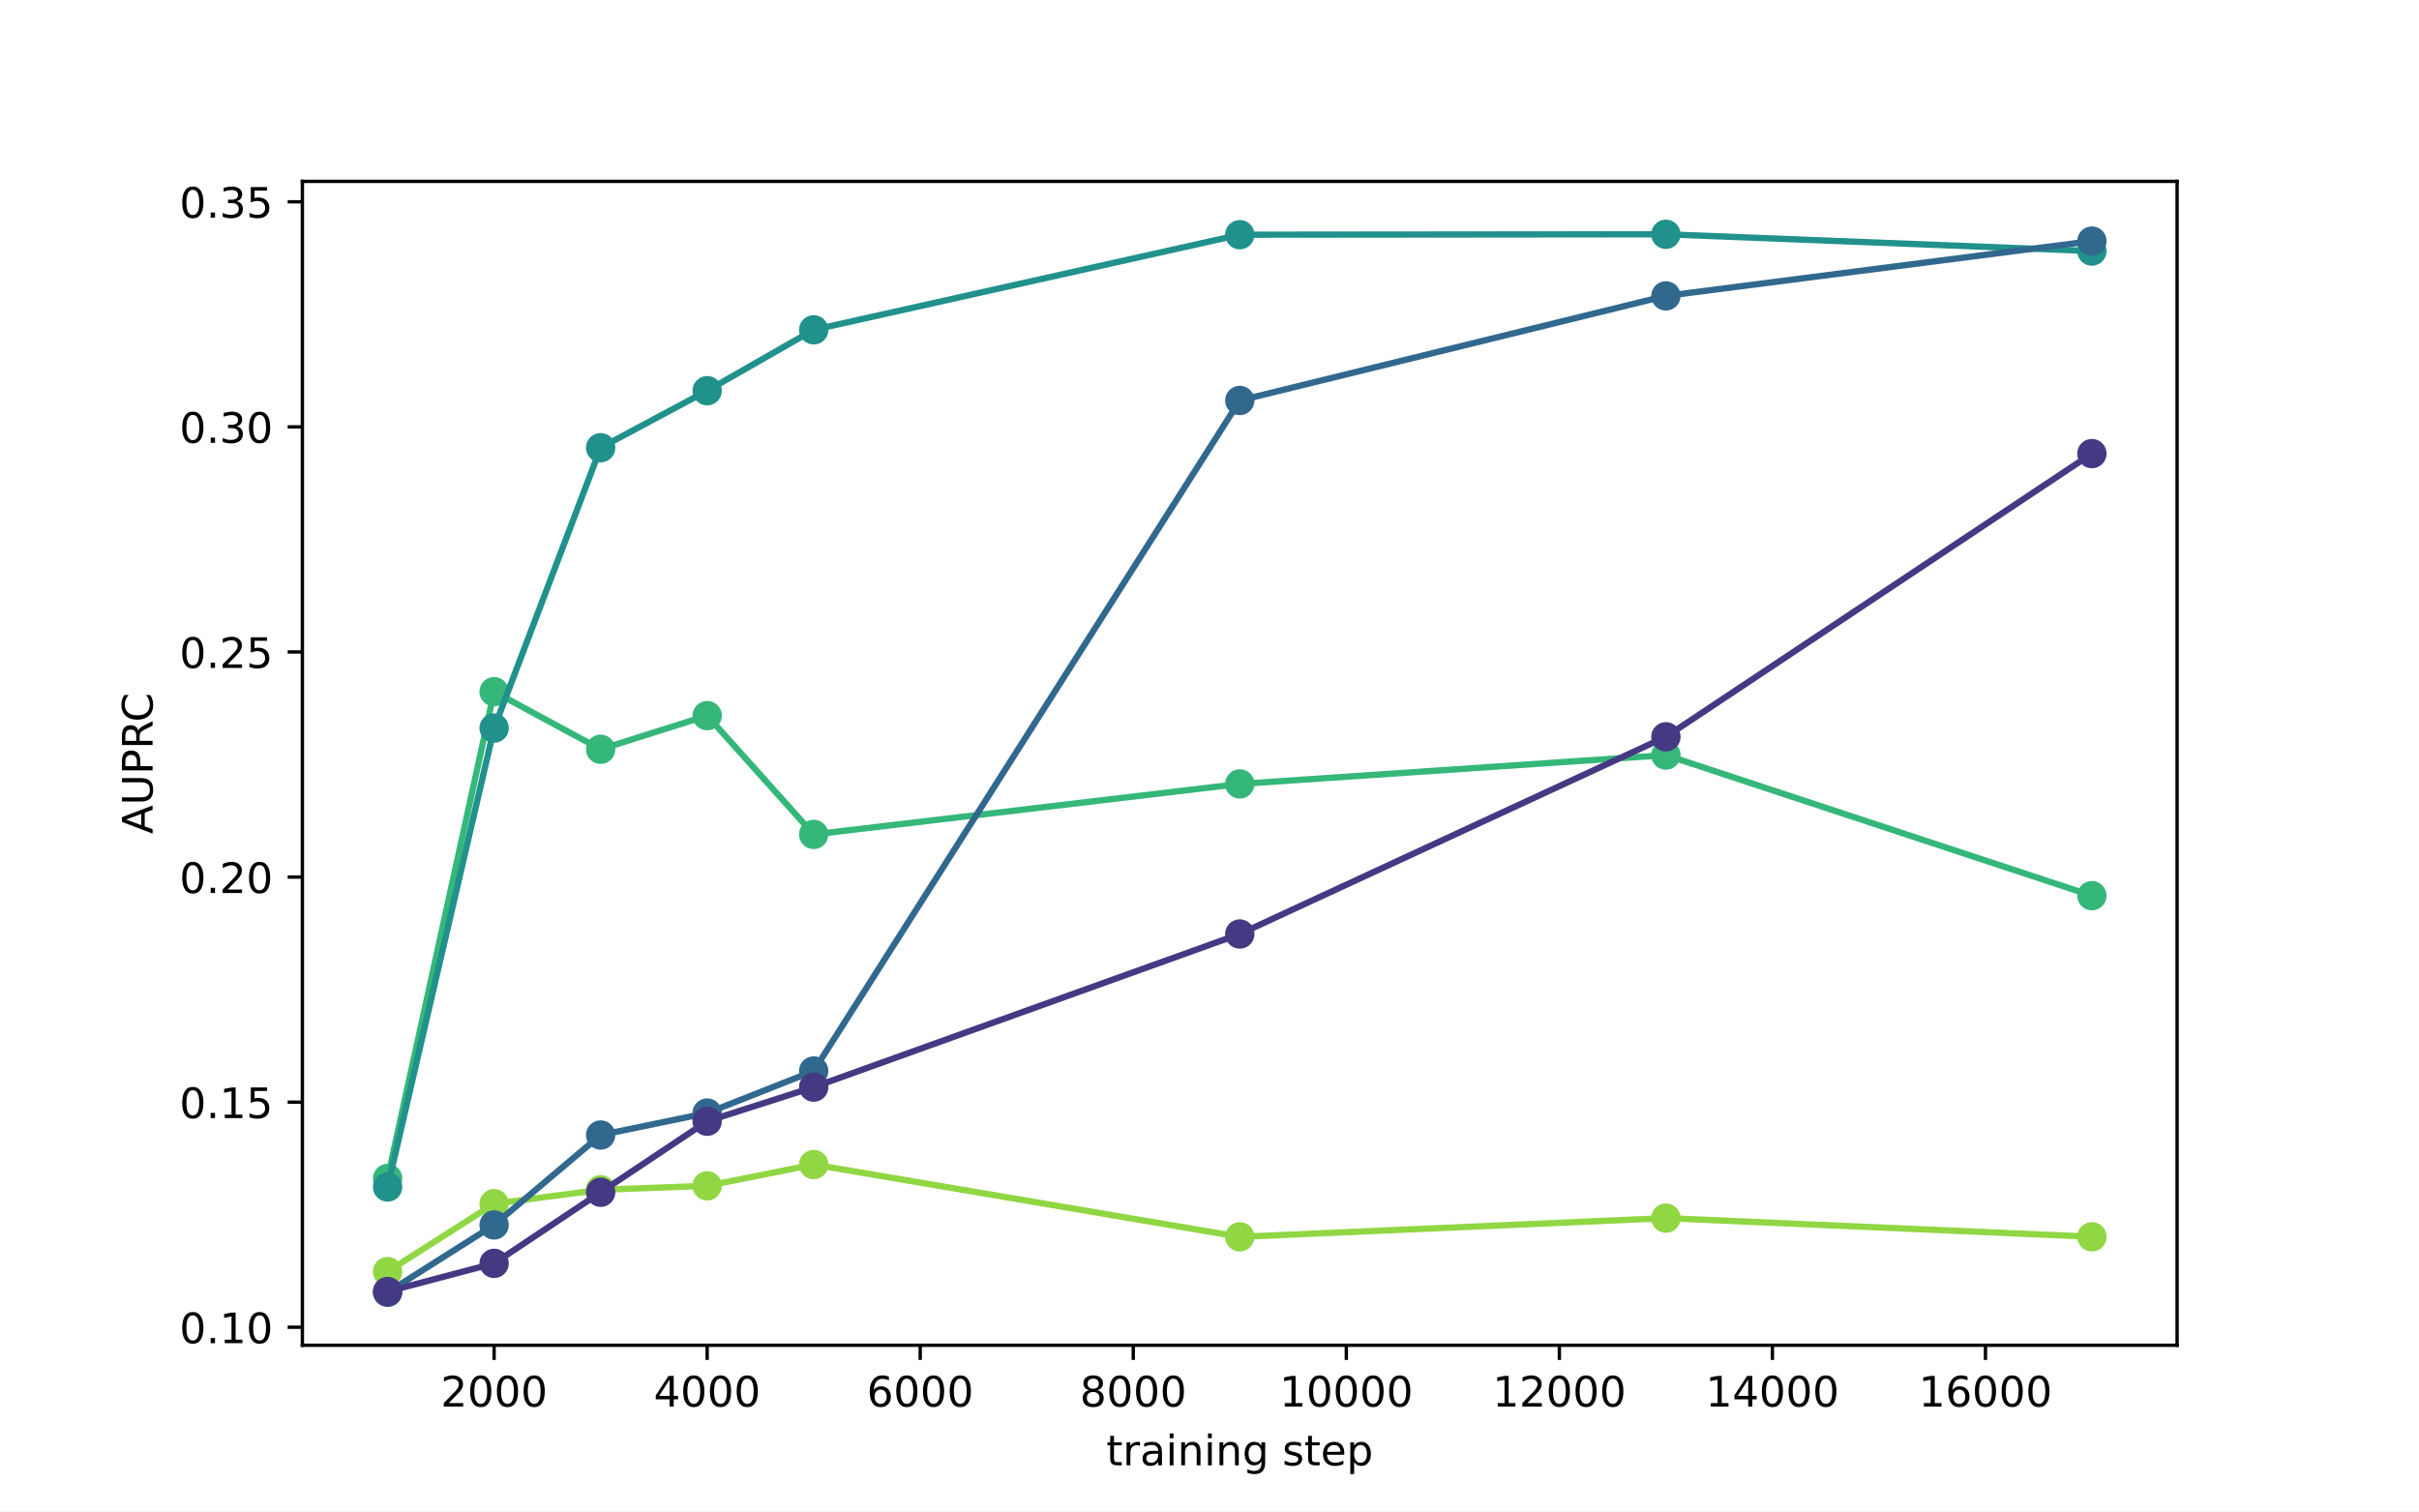
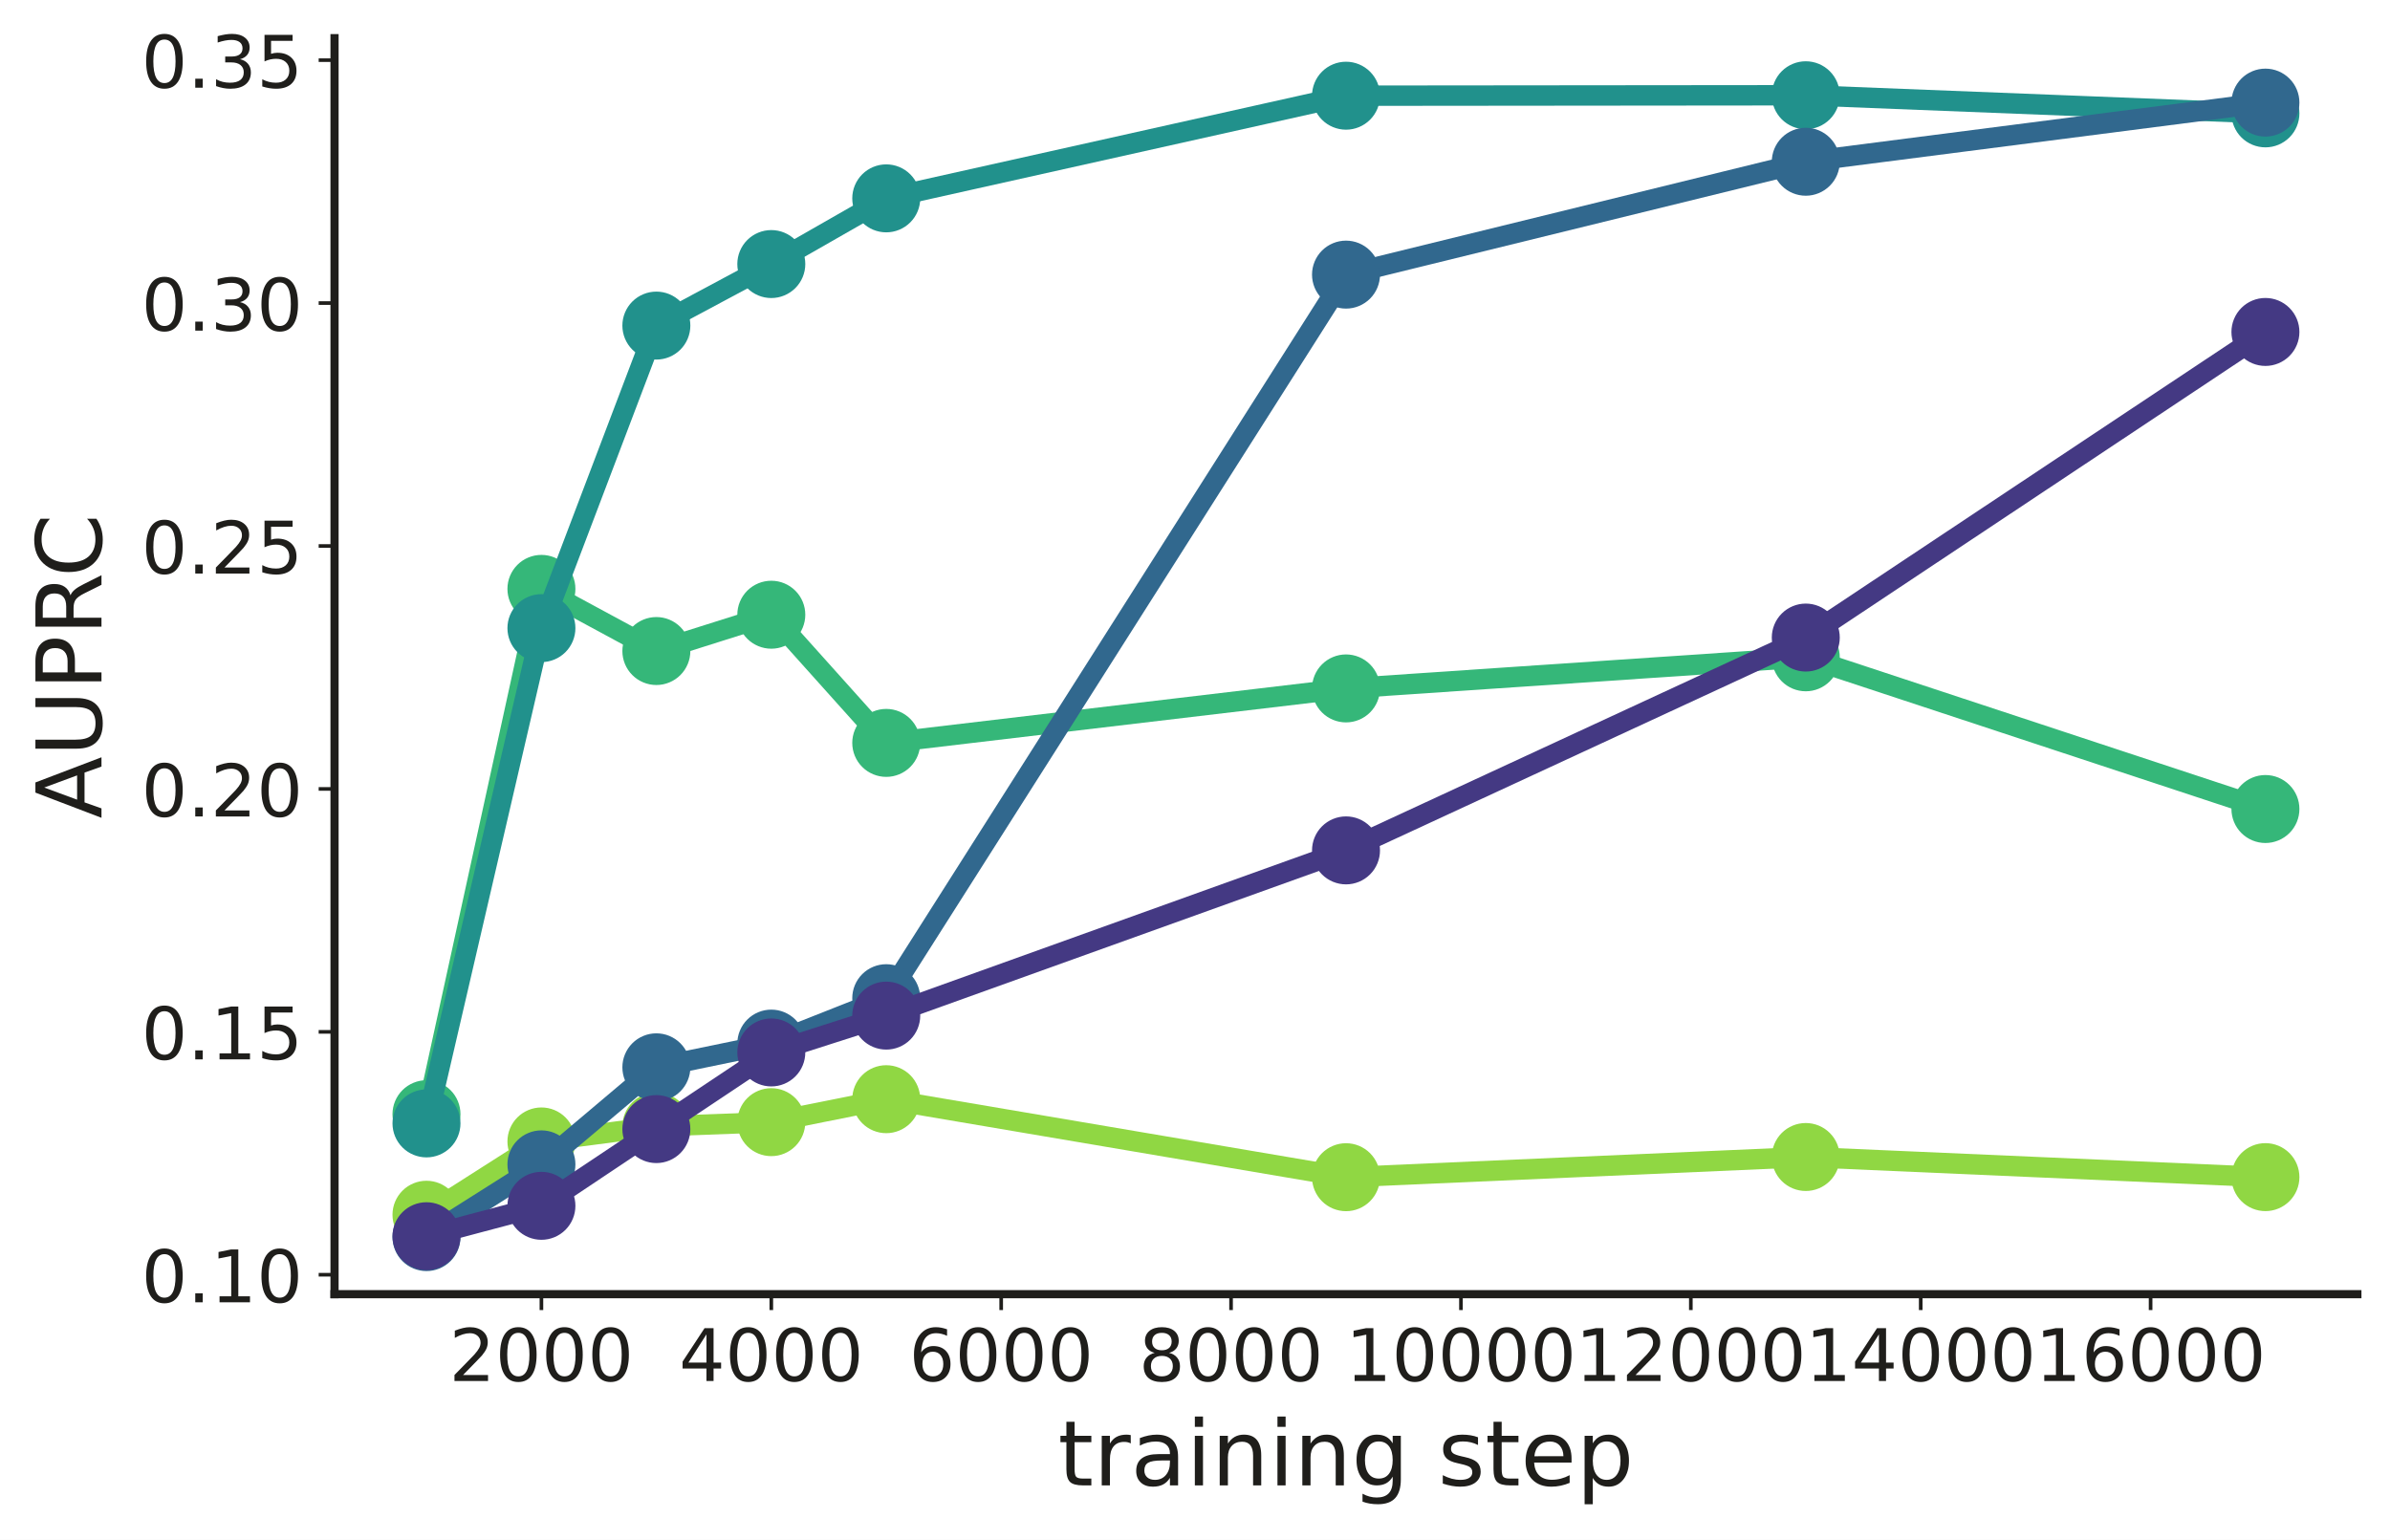
- <svg xmlns="http://www.w3.org/2000/svg" xmlns:xlink="http://www.w3.org/1999/xlink" width="576pt" height="360pt" viewBox="0 0 576 360" version="1.1">
+ <svg xmlns="http://www.w3.org/2000/svg" xmlns:xlink="http://www.w3.org/1999/xlink" width="527.425pt" height="339.825pt" viewBox="0 0 527.425 339.825" version="1.1">
  <defs>
    <style type="text/css">*{stroke-linejoin: round; stroke-linecap: butt}</style>
  </defs>
  <g id="figure_1">
    <g id="patch_1">
-       <path d="M 0 360  L 576 360  L 576 0  L 0 0  z " style="fill: #ffffff" />
+       <path d="M 0 339.825  L 527.425 339.825  L 527.425 0  L 0 0  z " style="fill: #ffffff" />
    </g>
    <g id="axes_1">
      <g id="patch_2">
-         <path d="M 72 320.4  L 518.4 320.4  L 518.4 43.2  L 72 43.2  z " style="fill: #ffffff" />
+         <path d="M 73.825 285.623  L 520.225 285.623  L 520.225 8.423  L 73.825 8.423  z " style="fill: #ffffff" />
      </g>
      <g id="matplotlib.axis_1">
        <g id="xtick_1">
          <g id="line2d_1">
            <defs>
-               <path id="m7c0bd4c33c" d="M 0 0  L 0 3.5  " style="stroke: #000000; stroke-width: 0.8" />
+               <path id="mfbcdbc2c99" d="M 0 0  L 0 3.5  " style="stroke: #1f1e1b; stroke-width: 0.8" />
            </defs>
            <g>
-               <use xlink:href="#m7c0bd4c33c" x="117.656" y="320.4" style="stroke: #000000; stroke-width: 0.8" />
+               <use xlink:href="#mfbcdbc2c99" x="119.481" y="285.623" style="fill: #1f1e1b; stroke: #1f1e1b; stroke-width: 0.8" />
            </g>
          </g>
          <g id="text_1">
-             <g transform="translate(104.9311 334.9977) scale(0.1 -0.1)">
+             <g style="fill: #1f1e1b" transform="translate(99.12113 304.7797) scale(0.16 -0.16)">
              <defs>
                <path id="DejaVuSans-15" d="M 1228 531  L 3431 531  L 3431 0  L 469 0  L 469 531  Q 828 903 1448 1529  Q 2069 2156 2228 2338  Q 2531 2678 2651 2914  Q 2772 3150 2772 3378  Q 2772 3750 2511 3984  Q 2250 4219 1831 4219  Q 1534 4219 1204 4116  Q 875 4013 500 3803  L 500 4441  Q 881 4594 1212 4672  Q 1544 4750 1819 4750  Q 2544 4750 2975 4387  Q 3406 4025 3406 3419  Q 3406 3131 3298 2873  Q 3191 2616 2906 2266  Q 2828 2175 2409 1742  Q 1991 1309 1228 531  z " transform="scale(0.015625)" />
                <path id="DejaVuSans-13" d="M 2034 4250  Q 1547 4250 1301 3770  Q 1056 3291 1056 2328  Q 1056 1369 1301 889  Q 1547 409 2034 409  Q 2525 409 2770 889  Q 3016 1369 3016 2328  Q 3016 3291 2770 3770  Q 2525 4250 2034 4250  z M 2034 4750  Q 2819 4750 3233 4129  Q 3647 3509 3647 2328  Q 3647 1150 3233 529  Q 2819 -91 2034 -91  Q 1250 -91 836 529  Q 422 1150 422 2328  Q 422 3509 836 4129  Q 1250 4750 2034 4750  z " transform="scale(0.015625)" />
              </defs>
              <use xlink:href="#DejaVuSans-15" />
              <use xlink:href="#DejaVuSans-13" transform="translate(63.625 0)" />
              <use xlink:href="#DejaVuSans-13" transform="translate(127.25 0)" />
              <use xlink:href="#DejaVuSans-13" transform="translate(190.875 0)" />
            </g>
          </g>
        </g>
        <g id="xtick_2">
          <g id="line2d_2">
            <g>
-               <use xlink:href="#m7c0bd4c33c" x="168.387" y="320.4" style="stroke: #000000; stroke-width: 0.8" />
+               <use xlink:href="#mfbcdbc2c99" x="170.212" y="285.623" style="fill: #1f1e1b; stroke: #1f1e1b; stroke-width: 0.8" />
            </g>
          </g>
          <g id="text_2">
-             <g transform="translate(155.6616 334.9977) scale(0.1 -0.1)">
+             <g style="fill: #1f1e1b" transform="translate(149.8516 304.7797) scale(0.16 -0.16)">
              <defs>
                <path id="DejaVuSans-17" d="M 2419 4116  L 825 1625  L 2419 1625  L 2419 4116  z M 2253 4666  L 3047 4666  L 3047 1625  L 3713 1625  L 3713 1100  L 3047 1100  L 3047 0  L 2419 0  L 2419 1100  L 313 1100  L 313 1709  L 2253 4666  z " transform="scale(0.015625)" />
              </defs>
              <use xlink:href="#DejaVuSans-17" />
              <use xlink:href="#DejaVuSans-13" transform="translate(63.625 0)" />
              <use xlink:href="#DejaVuSans-13" transform="translate(127.25 0)" />
              <use xlink:href="#DejaVuSans-13" transform="translate(190.875 0)" />
            </g>
          </g>
        </g>
        <g id="xtick_3">
          <g id="line2d_3">
            <g>
-               <use xlink:href="#m7c0bd4c33c" x="219.117" y="320.4" style="stroke: #000000; stroke-width: 0.8" />
+               <use xlink:href="#mfbcdbc2c99" x="220.942" y="285.623" style="fill: #1f1e1b; stroke: #1f1e1b; stroke-width: 0.8" />
            </g>
          </g>
          <g id="text_3">
-             <g transform="translate(206.392 334.9977) scale(0.1 -0.1)">
+             <g style="fill: #1f1e1b" transform="translate(200.582 304.7797) scale(0.16 -0.16)">
              <defs>
                <path id="DejaVuSans-19" d="M 2113 2584  Q 1688 2584 1439 2293  Q 1191 2003 1191 1497  Q 1191 994 1439 701  Q 1688 409 2113 409  Q 2538 409 2786 701  Q 3034 994 3034 1497  Q 3034 2003 2786 2293  Q 2538 2584 2113 2584  z M 3366 4563  L 3366 3988  Q 3128 4100 2886 4159  Q 2644 4219 2406 4219  Q 1781 4219 1451 3797  Q 1122 3375 1075 2522  Q 1259 2794 1537 2939  Q 1816 3084 2150 3084  Q 2853 3084 3261 2657  Q 3669 2231 3669 1497  Q 3669 778 3244 343  Q 2819 -91 2113 -91  Q 1303 -91 875 529  Q 447 1150 447 2328  Q 447 3434 972 4092  Q 1497 4750 2381 4750  Q 2619 4750 2861 4703  Q 3103 4656 3366 4563  z " transform="scale(0.015625)" />
              </defs>
              <use xlink:href="#DejaVuSans-19" />
              <use xlink:href="#DejaVuSans-13" transform="translate(63.625 0)" />
              <use xlink:href="#DejaVuSans-13" transform="translate(127.25 0)" />
              <use xlink:href="#DejaVuSans-13" transform="translate(190.875 0)" />
            </g>
          </g>
        </g>
        <g id="xtick_4">
          <g id="line2d_4">
            <g>
-               <use xlink:href="#m7c0bd4c33c" x="269.847" y="320.4" style="stroke: #000000; stroke-width: 0.8" />
+               <use xlink:href="#mfbcdbc2c99" x="271.672" y="285.623" style="fill: #1f1e1b; stroke: #1f1e1b; stroke-width: 0.8" />
            </g>
          </g>
          <g id="text_4">
-             <g transform="translate(257.1225 334.9977) scale(0.1 -0.1)">
+             <g style="fill: #1f1e1b" transform="translate(251.3125 304.7797) scale(0.16 -0.16)">
              <defs>
                <path id="DejaVuSans-1b" d="M 2034 2216  Q 1584 2216 1326 1975  Q 1069 1734 1069 1313  Q 1069 891 1326 650  Q 1584 409 2034 409  Q 2484 409 2743 651  Q 3003 894 3003 1313  Q 3003 1734 2745 1975  Q 2488 2216 2034 2216  z M 1403 2484  Q 997 2584 770 2862  Q 544 3141 544 3541  Q 544 4100 942 4425  Q 1341 4750 2034 4750  Q 2731 4750 3128 4425  Q 3525 4100 3525 3541  Q 3525 3141 3298 2862  Q 3072 2584 2669 2484  Q 3125 2378 3379 2068  Q 3634 1759 3634 1313  Q 3634 634 3220 271  Q 2806 -91 2034 -91  Q 1263 -91 848 271  Q 434 634 434 1313  Q 434 1759 690 2068  Q 947 2378 1403 2484  z M 1172 3481  Q 1172 3119 1398 2916  Q 1625 2713 2034 2713  Q 2441 2713 2670 2916  Q 2900 3119 2900 3481  Q 2900 3844 2670 4047  Q 2441 4250 2034 4250  Q 1625 4250 1398 4047  Q 1172 3844 1172 3481  z " transform="scale(0.015625)" />
              </defs>
              <use xlink:href="#DejaVuSans-1b" />
              <use xlink:href="#DejaVuSans-13" transform="translate(63.625 0)" />
              <use xlink:href="#DejaVuSans-13" transform="translate(127.25 0)" />
              <use xlink:href="#DejaVuSans-13" transform="translate(190.875 0)" />
            </g>
          </g>
        </g>
        <g id="xtick_5">
          <g id="line2d_5">
            <g>
-               <use xlink:href="#m7c0bd4c33c" x="320.578" y="320.4" style="stroke: #000000; stroke-width: 0.8" />
+               <use xlink:href="#mfbcdbc2c99" x="322.403" y="285.623" style="fill: #1f1e1b; stroke: #1f1e1b; stroke-width: 0.8" />
            </g>
          </g>
          <g id="text_5">
-             <g transform="translate(304.6717 334.9977) scale(0.1 -0.1)">
+             <g style="fill: #1f1e1b" transform="translate(296.9529 304.7797) scale(0.16 -0.16)">
              <defs>
                <path id="DejaVuSans-14" d="M 794 531  L 1825 531  L 1825 4091  L 703 3866  L 703 4441  L 1819 4666  L 2450 4666  L 2450 531  L 3481 531  L 3481 0  L 794 0  L 794 531  z " transform="scale(0.015625)" />
              </defs>
              <use xlink:href="#DejaVuSans-14" />
              <use xlink:href="#DejaVuSans-13" transform="translate(63.625 0)" />
              <use xlink:href="#DejaVuSans-13" transform="translate(127.25 0)" />
              <use xlink:href="#DejaVuSans-13" transform="translate(190.875 0)" />
              <use xlink:href="#DejaVuSans-13" transform="translate(254.5 0)" />
            </g>
          </g>
        </g>
        <g id="xtick_6">
          <g id="line2d_6">
            <g>
-               <use xlink:href="#m7c0bd4c33c" x="371.308" y="320.4" style="stroke: #000000; stroke-width: 0.8" />
+               <use xlink:href="#mfbcdbc2c99" x="373.133" y="285.623" style="fill: #1f1e1b; stroke: #1f1e1b; stroke-width: 0.8" />
            </g>
          </g>
          <g id="text_6">
-             <g transform="translate(355.4021 334.9977) scale(0.1 -0.1)">
+             <g style="fill: #1f1e1b" transform="translate(347.6833 304.7797) scale(0.16 -0.16)">
              <use xlink:href="#DejaVuSans-14" />
              <use xlink:href="#DejaVuSans-15" transform="translate(63.625 0)" />
              <use xlink:href="#DejaVuSans-13" transform="translate(127.25 0)" />
              <use xlink:href="#DejaVuSans-13" transform="translate(190.875 0)" />
              <use xlink:href="#DejaVuSans-13" transform="translate(254.5 0)" />
            </g>
          </g>
        </g>
        <g id="xtick_7">
          <g id="line2d_7">
            <g>
-               <use xlink:href="#m7c0bd4c33c" x="422.039" y="320.4" style="stroke: #000000; stroke-width: 0.8" />
+               <use xlink:href="#mfbcdbc2c99" x="423.864" y="285.623" style="fill: #1f1e1b; stroke: #1f1e1b; stroke-width: 0.8" />
            </g>
          </g>
          <g id="text_7">
-             <g transform="translate(406.1325 334.9977) scale(0.1 -0.1)">
+             <g style="fill: #1f1e1b" transform="translate(398.4138 304.7797) scale(0.16 -0.16)">
              <use xlink:href="#DejaVuSans-14" />
              <use xlink:href="#DejaVuSans-17" transform="translate(63.625 0)" />
              <use xlink:href="#DejaVuSans-13" transform="translate(127.25 0)" />
              <use xlink:href="#DejaVuSans-13" transform="translate(190.875 0)" />
              <use xlink:href="#DejaVuSans-13" transform="translate(254.5 0)" />
            </g>
          </g>
        </g>
        <g id="xtick_8">
          <g id="line2d_8">
            <g>
-               <use xlink:href="#m7c0bd4c33c" x="472.769" y="320.4" style="stroke: #000000; stroke-width: 0.8" />
+               <use xlink:href="#mfbcdbc2c99" x="474.594" y="285.623" style="fill: #1f1e1b; stroke: #1f1e1b; stroke-width: 0.8" />
            </g>
          </g>
          <g id="text_8">
-             <g transform="translate(456.863 334.9977) scale(0.1 -0.1)">
+             <g style="fill: #1f1e1b" transform="translate(449.1442 304.7797) scale(0.16 -0.16)">
              <use xlink:href="#DejaVuSans-14" />
              <use xlink:href="#DejaVuSans-19" transform="translate(63.625 0)" />
              <use xlink:href="#DejaVuSans-13" transform="translate(127.25 0)" />
              <use xlink:href="#DejaVuSans-13" transform="translate(190.875 0)" />
              <use xlink:href="#DejaVuSans-13" transform="translate(254.5 0)" />
            </g>
          </g>
        </g>
        <g id="text_9">
-           <g transform="translate(263.4258 348.9984) scale(0.1 -0.1)">
+           <g style="fill: #1f1e1b" transform="translate(233.4766 327.8204) scale(0.2 -0.2)">
            <defs>
              <path id="DejaVuSans-57" d="M 1172 4494  L 1172 3500  L 2356 3500  L 2356 3053  L 1172 3053  L 1172 1153  Q 1172 725 1289 603  Q 1406 481 1766 481  L 2356 481  L 2356 0  L 1766 0  Q 1100 0 847 248  Q 594 497 594 1153  L 594 3053  L 172 3053  L 172 3500  L 594 3500  L 594 4494  L 1172 4494  z " transform="scale(0.015625)" />
              <path id="DejaVuSans-55" d="M 2631 2963  Q 2534 3019 2420 3045  Q 2306 3072 2169 3072  Q 1681 3072 1420 2755  Q 1159 2438 1159 1844  L 1159 0  L 581 0  L 581 3500  L 1159 3500  L 1159 2956  Q 1341 3275 1631 3429  Q 1922 3584 2338 3584  Q 2397 3584 2469 3576  Q 2541 3569 2628 3553  L 2631 2963  z " transform="scale(0.015625)" />
              <path id="DejaVuSans-44" d="M 2194 1759  Q 1497 1759 1228 1600  Q 959 1441 959 1056  Q 959 750 1161 570  Q 1363 391 1709 391  Q 2188 391 2477 730  Q 2766 1069 2766 1631  L 2766 1759  L 2194 1759  z M 3341 1997  L 3341 0  L 2766 0  L 2766 531  Q 2569 213 2275 61  Q 1981 -91 1556 -91  Q 1019 -91 701 211  Q 384 513 384 1019  Q 384 1609 779 1909  Q 1175 2209 1959 2209  L 2766 2209  L 2766 2266  Q 2766 2663 2505 2880  Q 2244 3097 1772 3097  Q 1472 3097 1187 3025  Q 903 2953 641 2809  L 641 3341  Q 956 3463 1253 3523  Q 1550 3584 1831 3584  Q 2591 3584 2966 3190  Q 3341 2797 3341 1997  z " transform="scale(0.015625)" />
              <path id="DejaVuSans-4c" d="M 603 3500  L 1178 3500  L 1178 0  L 603 0  L 603 3500  z M 603 4863  L 1178 4863  L 1178 4134  L 603 4134  L 603 4863  z " transform="scale(0.015625)" />
              <path id="DejaVuSans-51" d="M 3513 2113  L 3513 0  L 2938 0  L 2938 2094  Q 2938 2591 2744 2837  Q 2550 3084 2163 3084  Q 1697 3084 1428 2787  Q 1159 2491 1159 1978  L 1159 0  L 581 0  L 581 3500  L 1159 3500  L 1159 2956  Q 1366 3272 1645 3428  Q 1925 3584 2291 3584  Q 2894 3584 3203 3211  Q 3513 2838 3513 2113  z " transform="scale(0.015625)" />
              <path id="DejaVuSans-4a" d="M 2906 1791  Q 2906 2416 2648 2759  Q 2391 3103 1925 3103  Q 1463 3103 1205 2759  Q 947 2416 947 1791  Q 947 1169 1205 825  Q 1463 481 1925 481  Q 2391 481 2648 825  Q 2906 1169 2906 1791  z M 3481 434  Q 3481 -459 3084 -895  Q 2688 -1331 1869 -1331  Q 1566 -1331 1297 -1286  Q 1028 -1241 775 -1147  L 775 -588  Q 1028 -725 1275 -790  Q 1522 -856 1778 -856  Q 2344 -856 2625 -561  Q 2906 -266 2906 331  L 2906 616  Q 2728 306 2450 153  Q 2172 0 1784 0  Q 1141 0 747 490  Q 353 981 353 1791  Q 353 2603 747 3093  Q 1141 3584 1784 3584  Q 2172 3584 2450 3431  Q 2728 3278 2906 2969  L 2906 3500  L 3481 3500  L 3481 434  z " transform="scale(0.015625)" />
              <path id="DejaVuSans-3" transform="scale(0.015625)" />
              <path id="DejaVuSans-56" d="M 2834 3397  L 2834 2853  Q 2591 2978 2328 3040  Q 2066 3103 1784 3103  Q 1356 3103 1142 2972  Q 928 2841 928 2578  Q 928 2378 1081 2264  Q 1234 2150 1697 2047  L 1894 2003  Q 2506 1872 2764 1633  Q 3022 1394 3022 966  Q 3022 478 2636 193  Q 2250 -91 1575 -91  Q 1294 -91 989 -36  Q 684 19 347 128  L 347 722  Q 666 556 975 473  Q 1284 391 1588 391  Q 1994 391 2212 530  Q 2431 669 2431 922  Q 2431 1156 2273 1281  Q 2116 1406 1581 1522  L 1381 1569  Q 847 1681 609 1914  Q 372 2147 372 2553  Q 372 3047 722 3315  Q 1072 3584 1716 3584  Q 2034 3584 2315 3537  Q 2597 3491 2834 3397  z " transform="scale(0.015625)" />
              <path id="DejaVuSans-48" d="M 3597 1894  L 3597 1613  L 953 1613  Q 991 1019 1311 708  Q 1631 397 2203 397  Q 2534 397 2845 478  Q 3156 559 3463 722  L 3463 178  Q 3153 47 2828 -22  Q 2503 -91 2169 -91  Q 1331 -91 842 396  Q 353 884 353 1716  Q 353 2575 817 3079  Q 1281 3584 2069 3584  Q 2775 3584 3186 3129  Q 3597 2675 3597 1894  z M 3022 2063  Q 3016 2534 2758 2815  Q 2500 3097 2075 3097  Q 1594 3097 1305 2825  Q 1016 2553 972 2059  L 3022 2063  z " transform="scale(0.015625)" />
              <path id="DejaVuSans-53" d="M 1159 525  L 1159 -1331  L 581 -1331  L 581 3500  L 1159 3500  L 1159 2969  Q 1341 3281 1617 3432  Q 1894 3584 2278 3584  Q 2916 3584 3314 3078  Q 3713 2572 3713 1747  Q 3713 922 3314 415  Q 2916 -91 2278 -91  Q 1894 -91 1617 61  Q 1341 213 1159 525  z M 3116 1747  Q 3116 2381 2855 2742  Q 2594 3103 2138 3103  Q 1681 3103 1420 2742  Q 1159 2381 1159 1747  Q 1159 1113 1420 752  Q 1681 391 2138 391  Q 2594 391 2855 752  Q 3116 1113 3116 1747  z " transform="scale(0.015625)" />
            </defs>
            <use xlink:href="#DejaVuSans-57" />
            <use xlink:href="#DejaVuSans-55" transform="translate(39.20312 0)" />
            <use xlink:href="#DejaVuSans-44" transform="translate(80.3125 0)" />
            <use xlink:href="#DejaVuSans-4c" transform="translate(141.5938 0)" />
            <use xlink:href="#DejaVuSans-51" transform="translate(169.375 0)" />
            <use xlink:href="#DejaVuSans-4c" transform="translate(232.75 0)" />
            <use xlink:href="#DejaVuSans-51" transform="translate(260.5312 0)" />
            <use xlink:href="#DejaVuSans-4a" transform="translate(323.9062 0)" />
            <use xlink:href="#DejaVuSans-3" transform="translate(387.3906 0)" />
            <use xlink:href="#DejaVuSans-56" transform="translate(419.1719 0)" />
            <use xlink:href="#DejaVuSans-57" transform="translate(471.2656 0)" />
            <use xlink:href="#DejaVuSans-48" transform="translate(510.4688 0)" />
            <use xlink:href="#DejaVuSans-53" transform="translate(572 0)" />
          </g>
        </g>
      </g>
      <g id="matplotlib.axis_2">
        <g id="ytick_1">
          <g id="line2d_9">
            <defs>
-               <path id="m9047a23a74" d="M 0 0  L -3.5 0  " style="stroke: #000000; stroke-width: 0.8" />
+               <path id="m753bb111bd" d="M 0 0  L -3.5 0  " style="stroke: #1f1e1b; stroke-width: 0.8" />
            </defs>
            <g>
-               <use xlink:href="#m9047a23a74" x="72" y="316.111" style="stroke: #000000; stroke-width: 0.8" />
+               <use xlink:href="#m753bb111bd" x="73.825" y="281.334" style="fill: #1f1e1b; stroke: #1f1e1b; stroke-width: 0.8" />
            </g>
          </g>
          <g id="text_10">
-             <g transform="translate(42.73438 319.9095) scale(0.1 -0.1)">
+             <g style="fill: #1f1e1b" transform="translate(31.2 287.4123) scale(0.16 -0.16)">
              <defs>
                <path id="DejaVuSans-11" d="M 684 794  L 1344 794  L 1344 0  L 684 0  L 684 794  z " transform="scale(0.015625)" />
              </defs>
              <use xlink:href="#DejaVuSans-13" />
              <use xlink:href="#DejaVuSans-11" transform="translate(63.625 0)" />
              <use xlink:href="#DejaVuSans-14" transform="translate(95.40625 0)" />
              <use xlink:href="#DejaVuSans-13" transform="translate(159.0312 0)" />
            </g>
          </g>
        </g>
        <g id="ytick_2">
          <g id="line2d_10">
            <g>
-               <use xlink:href="#m9047a23a74" x="72" y="262.499" style="stroke: #000000; stroke-width: 0.8" />
+               <use xlink:href="#m753bb111bd" x="73.825" y="227.723" style="fill: #1f1e1b; stroke: #1f1e1b; stroke-width: 0.8" />
            </g>
          </g>
          <g id="text_11">
-             <g transform="translate(42.73438 266.2983) scale(0.1 -0.1)">
+             <g style="fill: #1f1e1b" transform="translate(31.2 233.8011) scale(0.16 -0.16)">
              <defs>
                <path id="DejaVuSans-18" d="M 691 4666  L 3169 4666  L 3169 4134  L 1269 4134  L 1269 2991  Q 1406 3038 1543 3061  Q 1681 3084 1819 3084  Q 2600 3084 3056 2656  Q 3513 2228 3513 1497  Q 3513 744 3044 326  Q 2575 -91 1722 -91  Q 1428 -91 1123 -41  Q 819 9 494 109  L 494 744  Q 775 591 1075 516  Q 1375 441 1709 441  Q 2250 441 2565 725  Q 2881 1009 2881 1497  Q 2881 1984 2565 2268  Q 2250 2553 1709 2553  Q 1456 2553 1204 2497  Q 953 2441 691 2322  L 691 4666  z " transform="scale(0.015625)" />
              </defs>
              <use xlink:href="#DejaVuSans-13" />
              <use xlink:href="#DejaVuSans-11" transform="translate(63.625 0)" />
              <use xlink:href="#DejaVuSans-14" transform="translate(95.40625 0)" />
              <use xlink:href="#DejaVuSans-18" transform="translate(159.0312 0)" />
            </g>
          </g>
        </g>
        <g id="ytick_3">
          <g id="line2d_11">
            <g>
-               <use xlink:href="#m9047a23a74" x="72" y="208.888" style="stroke: #000000; stroke-width: 0.8" />
+               <use xlink:href="#m753bb111bd" x="73.825" y="174.112" style="fill: #1f1e1b; stroke: #1f1e1b; stroke-width: 0.8" />
            </g>
          </g>
          <g id="text_12">
-             <g transform="translate(42.73438 212.6871) scale(0.1 -0.1)">
+             <g style="fill: #1f1e1b" transform="translate(31.2 180.1899) scale(0.16 -0.16)">
              <use xlink:href="#DejaVuSans-13" />
              <use xlink:href="#DejaVuSans-11" transform="translate(63.625 0)" />
              <use xlink:href="#DejaVuSans-15" transform="translate(95.40625 0)" />
              <use xlink:href="#DejaVuSans-13" transform="translate(159.0312 0)" />
            </g>
          </g>
        </g>
        <g id="ytick_4">
          <g id="line2d_12">
            <g>
-               <use xlink:href="#m9047a23a74" x="72" y="155.277" style="stroke: #000000; stroke-width: 0.8" />
+               <use xlink:href="#m753bb111bd" x="73.825" y="120.501" style="fill: #1f1e1b; stroke: #1f1e1b; stroke-width: 0.8" />
            </g>
          </g>
          <g id="text_13">
-             <g transform="translate(42.73438 159.0759) scale(0.1 -0.1)">
+             <g style="fill: #1f1e1b" transform="translate(31.2 126.5787) scale(0.16 -0.16)">
              <use xlink:href="#DejaVuSans-13" />
              <use xlink:href="#DejaVuSans-11" transform="translate(63.625 0)" />
              <use xlink:href="#DejaVuSans-15" transform="translate(95.40625 0)" />
              <use xlink:href="#DejaVuSans-18" transform="translate(159.0312 0)" />
            </g>
          </g>
        </g>
        <g id="ytick_5">
          <g id="line2d_13">
            <g>
-               <use xlink:href="#m9047a23a74" x="72" y="101.666" style="stroke: #000000; stroke-width: 0.8" />
+               <use xlink:href="#m753bb111bd" x="73.825" y="66.889" style="fill: #1f1e1b; stroke: #1f1e1b; stroke-width: 0.8" />
            </g>
          </g>
          <g id="text_14">
-             <g transform="translate(42.73438 105.4647) scale(0.1 -0.1)">
+             <g style="fill: #1f1e1b" transform="translate(31.2 72.96746) scale(0.16 -0.16)">
              <defs>
                <path id="DejaVuSans-16" d="M 2597 2516  Q 3050 2419 3304 2112  Q 3559 1806 3559 1356  Q 3559 666 3084 287  Q 2609 -91 1734 -91  Q 1441 -91 1130 -33  Q 819 25 488 141  L 488 750  Q 750 597 1062 519  Q 1375 441 1716 441  Q 2309 441 2620 675  Q 2931 909 2931 1356  Q 2931 1769 2642 2001  Q 2353 2234 1838 2234  L 1294 2234  L 1294 2753  L 1863 2753  Q 2328 2753 2575 2939  Q 2822 3125 2822 3475  Q 2822 3834 2567 4026  Q 2313 4219 1838 4219  Q 1578 4219 1281 4162  Q 984 4106 628 3988  L 628 4550  Q 988 4650 1302 4700  Q 1616 4750 1894 4750  Q 2613 4750 3031 4423  Q 3450 4097 3450 3541  Q 3450 3153 3228 2886  Q 3006 2619 2597 2516  z " transform="scale(0.015625)" />
              </defs>
              <use xlink:href="#DejaVuSans-13" />
              <use xlink:href="#DejaVuSans-11" transform="translate(63.625 0)" />
              <use xlink:href="#DejaVuSans-16" transform="translate(95.40625 0)" />
              <use xlink:href="#DejaVuSans-13" transform="translate(159.0312 0)" />
            </g>
          </g>
        </g>
        <g id="ytick_6">
          <g id="line2d_14">
            <g>
-               <use xlink:href="#m9047a23a74" x="72" y="48.055" style="stroke: #000000; stroke-width: 0.8" />
+               <use xlink:href="#m753bb111bd" x="73.825" y="13.278" style="fill: #1f1e1b; stroke: #1f1e1b; stroke-width: 0.8" />
            </g>
          </g>
          <g id="text_15">
-             <g transform="translate(42.73438 51.85346) scale(0.1 -0.1)">
+             <g style="fill: #1f1e1b" transform="translate(31.2 19.35625) scale(0.16 -0.16)">
              <use xlink:href="#DejaVuSans-13" />
              <use xlink:href="#DejaVuSans-11" transform="translate(63.625 0)" />
              <use xlink:href="#DejaVuSans-16" transform="translate(95.40625 0)" />
              <use xlink:href="#DejaVuSans-18" transform="translate(159.0312 0)" />
            </g>
          </g>
        </g>
        <g id="text_16">
-           <g transform="translate(36.33203 198.6109) rotate(-90) scale(0.1 -0.1)">
+           <g style="fill: #1f1e1b" transform="translate(22.39531 180.6454) rotate(-90) scale(0.2 -0.2)">
            <defs>
              <path id="DejaVuSans-24" d="M 2188 4044  L 1331 1722  L 3047 1722  L 2188 4044  z M 1831 4666  L 2547 4666  L 4325 0  L 3669 0  L 3244 1197  L 1141 1197  L 716 0  L 50 0  L 1831 4666  z " transform="scale(0.015625)" />
              <path id="DejaVuSans-38" d="M 556 4666  L 1191 4666  L 1191 1831  Q 1191 1081 1462 751  Q 1734 422 2344 422  Q 2950 422 3222 751  Q 3494 1081 3494 1831  L 3494 4666  L 4128 4666  L 4128 1753  Q 4128 841 3676 375  Q 3225 -91 2344 -91  Q 1459 -91 1007 375  Q 556 841 556 1753  L 556 4666  z " transform="scale(0.015625)" />
              <path id="DejaVuSans-33" d="M 1259 4147  L 1259 2394  L 2053 2394  Q 2494 2394 2734 2622  Q 2975 2850 2975 3272  Q 2975 3691 2734 3919  Q 2494 4147 2053 4147  L 1259 4147  z M 628 4666  L 2053 4666  Q 2838 4666 3239 4311  Q 3641 3956 3641 3272  Q 3641 2581 3239 2228  Q 2838 1875 2053 1875  L 1259 1875  L 1259 0  L 628 0  L 628 4666  z " transform="scale(0.015625)" />
              <path id="DejaVuSans-35" d="M 2841 2188  Q 3044 2119 3236 1894  Q 3428 1669 3622 1275  L 4263 0  L 3584 0  L 2988 1197  Q 2756 1666 2539 1819  Q 2322 1972 1947 1972  L 1259 1972  L 1259 0  L 628 0  L 628 4666  L 2053 4666  Q 2853 4666 3247 4331  Q 3641 3997 3641 3322  Q 3641 2881 3436 2590  Q 3231 2300 2841 2188  z M 1259 4147  L 1259 2491  L 2053 2491  Q 2509 2491 2742 2702  Q 2975 2913 2975 3322  Q 2975 3731 2742 3939  Q 2509 4147 2053 4147  L 1259 4147  z " transform="scale(0.015625)" />
              <path id="DejaVuSans-26" d="M 4122 4306  L 4122 3641  Q 3803 3938 3442 4084  Q 3081 4231 2675 4231  Q 1875 4231 1450 3742  Q 1025 3253 1025 2328  Q 1025 1406 1450 917  Q 1875 428 2675 428  Q 3081 428 3442 575  Q 3803 722 4122 1019  L 4122 359  Q 3791 134 3420 21  Q 3050 -91 2638 -91  Q 1578 -91 968 557  Q 359 1206 359 2328  Q 359 3453 968 4101  Q 1578 4750 2638 4750  Q 3056 4750 3426 4639  Q 3797 4528 4122 4306  z " transform="scale(0.015625)" />
            </defs>
            <use xlink:href="#DejaVuSans-24" />
            <use xlink:href="#DejaVuSans-38" transform="translate(68.40625 0)" />
            <use xlink:href="#DejaVuSans-33" transform="translate(141.5938 0)" />
            <use xlink:href="#DejaVuSans-35" transform="translate(201.8906 0)" />
            <use xlink:href="#DejaVuSans-26" transform="translate(266.3906 0)" />
          </g>
        </g>
      </g>
      <g id="line2d_15">
-         <path d="M 92.291 302.864  L 117.656 286.689  L 143.021 283.362  L 168.387 282.432  L 193.752 277.364  L 295.213 294.581  L 396.674 290.123  L 498.109 294.565  " clip-path="url(#p61ef4545f9)" style="fill: none; stroke: #90d743; stroke-width: 1.5; stroke-linecap: square" />
+         <path d="M 94.116 268.088  L 119.481 251.912  L 144.846 248.585  L 170.212 247.656  L 195.577 242.588  L 297.038 259.804  L 398.499 255.346  L 499.934 259.788  " clip-path="url(#pfb6392ddad)" style="fill: none; stroke: #90d743; stroke-width: 4.5; stroke-linecap: square" />
        <defs>
-           <path id="me5d364be44" d="M 0 3  C 0.796 3 1.559 2.684 2.121 2.121  C 2.684 1.559 3 0.796 3 0  C 3 -0.796 2.684 -1.559 2.121 -2.121  C 1.559 -2.684 0.796 -3 0 -3  C -0.796 -3 -1.559 -2.684 -2.121 -2.121  C -2.684 -1.559 -3 -0.796 -3 0  C -3 0.796 -2.684 1.559 -2.121 2.121  C -1.559 2.684 -0.796 3 0 3  z " style="stroke: #90d743" />
+           <path id="m93398e1b2f" d="M 0 7  C 1.856 7 3.637 6.262 4.95 4.95  C 6.262 3.637 7 1.856 7 0  C 7 -1.856 6.262 -3.637 4.95 -4.95  C 3.637 -6.262 1.856 -7 0 -7  C -1.856 -7 -3.637 -6.262 -4.95 -4.95  C -6.262 -3.637 -7 -1.856 -7 0  C -7 1.856 -6.262 3.637 -4.95 4.95  C -3.637 6.262 -1.856 7 0 7  z " style="stroke: #90d743" />
        </defs>
-         <g clip-path="url(#p61ef4545f9)">
-           <use xlink:href="#me5d364be44" x="92.291" y="302.864" style="fill: #90d743; stroke: #90d743" />
-           <use xlink:href="#me5d364be44" x="117.656" y="286.689" style="fill: #90d743; stroke: #90d743" />
-           <use xlink:href="#me5d364be44" x="143.021" y="283.362" style="fill: #90d743; stroke: #90d743" />
-           <use xlink:href="#me5d364be44" x="168.387" y="282.432" style="fill: #90d743; stroke: #90d743" />
-           <use xlink:href="#me5d364be44" x="193.752" y="277.364" style="fill: #90d743; stroke: #90d743" />
-           <use xlink:href="#me5d364be44" x="295.213" y="294.581" style="fill: #90d743; stroke: #90d743" />
-           <use xlink:href="#me5d364be44" x="396.674" y="290.123" style="fill: #90d743; stroke: #90d743" />
-           <use xlink:href="#me5d364be44" x="498.109" y="294.565" style="fill: #90d743; stroke: #90d743" />
+         <g clip-path="url(#pfb6392ddad)">
+           <use xlink:href="#m93398e1b2f" x="94.116" y="268.088" style="fill: #90d743; stroke: #90d743" />
+           <use xlink:href="#m93398e1b2f" x="119.481" y="251.912" style="fill: #90d743; stroke: #90d743" />
+           <use xlink:href="#m93398e1b2f" x="144.846" y="248.585" style="fill: #90d743; stroke: #90d743" />
+           <use xlink:href="#m93398e1b2f" x="170.212" y="247.656" style="fill: #90d743; stroke: #90d743" />
+           <use xlink:href="#m93398e1b2f" x="195.577" y="242.588" style="fill: #90d743; stroke: #90d743" />
+           <use xlink:href="#m93398e1b2f" x="297.038" y="259.804" style="fill: #90d743; stroke: #90d743" />
+           <use xlink:href="#m93398e1b2f" x="398.499" y="255.346" style="fill: #90d743; stroke: #90d743" />
+           <use xlink:href="#m93398e1b2f" x="499.934" y="259.788" style="fill: #90d743; stroke: #90d743" />
        </g>
      </g>
      <g id="line2d_16">
-         <path d="M 92.291 280.674  L 117.656 164.741  L 143.021 178.456  L 168.387 170.444  L 193.752 198.732  L 295.213 186.708  L 396.674 179.84  L 498.109 213.323  " clip-path="url(#p61ef4545f9)" style="fill: none; stroke: #35b779; stroke-width: 1.5; stroke-linecap: square" />
+         <path d="M 94.116 245.897  L 119.481 129.964  L 144.846 143.68  L 170.212 135.667  L 195.577 163.955  L 297.038 151.931  L 398.499 145.063  L 499.934 178.546  " clip-path="url(#pfb6392ddad)" style="fill: none; stroke: #35b779; stroke-width: 4.5; stroke-linecap: square" />
        <defs>
-           <path id="ma4bbd7d8a5" d="M 0 3  C 0.796 3 1.559 2.684 2.121 2.121  C 2.684 1.559 3 0.796 3 0  C 3 -0.796 2.684 -1.559 2.121 -2.121  C 1.559 -2.684 0.796 -3 0 -3  C -0.796 -3 -1.559 -2.684 -2.121 -2.121  C -2.684 -1.559 -3 -0.796 -3 0  C -3 0.796 -2.684 1.559 -2.121 2.121  C -1.559 2.684 -0.796 3 0 3  z " style="stroke: #35b779" />
+           <path id="m68a787d0d3" d="M 0 7  C 1.856 7 3.637 6.262 4.95 4.95  C 6.262 3.637 7 1.856 7 0  C 7 -1.856 6.262 -3.637 4.95 -4.95  C 3.637 -6.262 1.856 -7 0 -7  C -1.856 -7 -3.637 -6.262 -4.95 -4.95  C -6.262 -3.637 -7 -1.856 -7 0  C -7 1.856 -6.262 3.637 -4.95 4.95  C -3.637 6.262 -1.856 7 0 7  z " style="stroke: #35b779" />
        </defs>
-         <g clip-path="url(#p61ef4545f9)">
-           <use xlink:href="#ma4bbd7d8a5" x="92.291" y="280.674" style="fill: #35b779; stroke: #35b779" />
-           <use xlink:href="#ma4bbd7d8a5" x="117.656" y="164.741" style="fill: #35b779; stroke: #35b779" />
-           <use xlink:href="#ma4bbd7d8a5" x="143.021" y="178.456" style="fill: #35b779; stroke: #35b779" />
-           <use xlink:href="#ma4bbd7d8a5" x="168.387" y="170.444" style="fill: #35b779; stroke: #35b779" />
-           <use xlink:href="#ma4bbd7d8a5" x="193.752" y="198.732" style="fill: #35b779; stroke: #35b779" />
-           <use xlink:href="#ma4bbd7d8a5" x="295.213" y="186.708" style="fill: #35b779; stroke: #35b779" />
-           <use xlink:href="#ma4bbd7d8a5" x="396.674" y="179.84" style="fill: #35b779; stroke: #35b779" />
-           <use xlink:href="#ma4bbd7d8a5" x="498.109" y="213.323" style="fill: #35b779; stroke: #35b779" />
+         <g clip-path="url(#pfb6392ddad)">
+           <use xlink:href="#m68a787d0d3" x="94.116" y="245.897" style="fill: #35b779; stroke: #35b779" />
+           <use xlink:href="#m68a787d0d3" x="119.481" y="129.964" style="fill: #35b779; stroke: #35b779" />
+           <use xlink:href="#m68a787d0d3" x="144.846" y="143.68" style="fill: #35b779; stroke: #35b779" />
+           <use xlink:href="#m68a787d0d3" x="170.212" y="135.667" style="fill: #35b779; stroke: #35b779" />
+           <use xlink:href="#m68a787d0d3" x="195.577" y="163.955" style="fill: #35b779; stroke: #35b779" />
+           <use xlink:href="#m68a787d0d3" x="297.038" y="151.931" style="fill: #35b779; stroke: #35b779" />
+           <use xlink:href="#m68a787d0d3" x="398.499" y="145.063" style="fill: #35b779; stroke: #35b779" />
+           <use xlink:href="#m68a787d0d3" x="499.934" y="178.546" style="fill: #35b779; stroke: #35b779" />
        </g>
      </g>
      <g id="line2d_17">
-         <path d="M 92.291 282.707  L 117.656 173.402  L 143.021 106.633  L 168.387 93.052  L 193.752 78.554  L 295.213 55.897  L 396.674 55.8  L 498.109 59.796  " clip-path="url(#p61ef4545f9)" style="fill: none; stroke: #21918c; stroke-width: 1.5; stroke-linecap: square" />
+         <path d="M 94.116 247.93  L 119.481 138.626  L 144.846 71.857  L 170.212 58.276  L 195.577 43.777  L 297.038 21.121  L 398.499 21.023  L 499.934 25.02  " clip-path="url(#pfb6392ddad)" style="fill: none; stroke: #21918c; stroke-width: 4.5; stroke-linecap: square" />
        <defs>
-           <path id="m12e18f7385" d="M 0 3  C 0.796 3 1.559 2.684 2.121 2.121  C 2.684 1.559 3 0.796 3 0  C 3 -0.796 2.684 -1.559 2.121 -2.121  C 1.559 -2.684 0.796 -3 0 -3  C -0.796 -3 -1.559 -2.684 -2.121 -2.121  C -2.684 -1.559 -3 -0.796 -3 0  C -3 0.796 -2.684 1.559 -2.121 2.121  C -1.559 2.684 -0.796 3 0 3  z " style="stroke: #21918c" />
+           <path id="m6728ffe01c" d="M 0 7  C 1.856 7 3.637 6.262 4.95 4.95  C 6.262 3.637 7 1.856 7 0  C 7 -1.856 6.262 -3.637 4.95 -4.95  C 3.637 -6.262 1.856 -7 0 -7  C -1.856 -7 -3.637 -6.262 -4.95 -4.95  C -6.262 -3.637 -7 -1.856 -7 0  C -7 1.856 -6.262 3.637 -4.95 4.95  C -3.637 6.262 -1.856 7 0 7  z " style="stroke: #21918c" />
        </defs>
-         <g clip-path="url(#p61ef4545f9)">
-           <use xlink:href="#m12e18f7385" x="92.291" y="282.707" style="fill: #21918c; stroke: #21918c" />
-           <use xlink:href="#m12e18f7385" x="117.656" y="173.402" style="fill: #21918c; stroke: #21918c" />
-           <use xlink:href="#m12e18f7385" x="143.021" y="106.633" style="fill: #21918c; stroke: #21918c" />
-           <use xlink:href="#m12e18f7385" x="168.387" y="93.052" style="fill: #21918c; stroke: #21918c" />
-           <use xlink:href="#m12e18f7385" x="193.752" y="78.554" style="fill: #21918c; stroke: #21918c" />
-           <use xlink:href="#m12e18f7385" x="295.213" y="55.897" style="fill: #21918c; stroke: #21918c" />
-           <use xlink:href="#m12e18f7385" x="396.674" y="55.8" style="fill: #21918c; stroke: #21918c" />
-           <use xlink:href="#m12e18f7385" x="498.109" y="59.796" style="fill: #21918c; stroke: #21918c" />
+         <g clip-path="url(#pfb6392ddad)">
+           <use xlink:href="#m6728ffe01c" x="94.116" y="247.93" style="fill: #21918c; stroke: #21918c" />
+           <use xlink:href="#m6728ffe01c" x="119.481" y="138.626" style="fill: #21918c; stroke: #21918c" />
+           <use xlink:href="#m6728ffe01c" x="144.846" y="71.857" style="fill: #21918c; stroke: #21918c" />
+           <use xlink:href="#m6728ffe01c" x="170.212" y="58.276" style="fill: #21918c; stroke: #21918c" />
+           <use xlink:href="#m6728ffe01c" x="195.577" y="43.777" style="fill: #21918c; stroke: #21918c" />
+           <use xlink:href="#m6728ffe01c" x="297.038" y="21.121" style="fill: #21918c; stroke: #21918c" />
+           <use xlink:href="#m6728ffe01c" x="398.499" y="21.023" style="fill: #21918c; stroke: #21918c" />
+           <use xlink:href="#m6728ffe01c" x="499.934" y="25.02" style="fill: #21918c; stroke: #21918c" />
        </g>
      </g>
      <g id="line2d_18">
-         <path d="M 92.291 307.8  L 117.656 291.745  L 143.021 270.33  L 168.387 265.096  L 193.752 255.074  L 295.213 95.383  L 396.674 70.471  L 498.109 57.424  " clip-path="url(#p61ef4545f9)" style="fill: none; stroke: #31688e; stroke-width: 1.5; stroke-linecap: square" />
+         <path d="M 94.116 273.023  L 119.481 256.969  L 144.846 235.553  L 170.212 230.32  L 195.577 220.297  L 297.038 60.607  L 398.499 35.694  L 499.934 22.647  " clip-path="url(#pfb6392ddad)" style="fill: none; stroke: #31688e; stroke-width: 4.5; stroke-linecap: square" />
        <defs>
-           <path id="m27d88a84e5" d="M 0 3  C 0.796 3 1.559 2.684 2.121 2.121  C 2.684 1.559 3 0.796 3 0  C 3 -0.796 2.684 -1.559 2.121 -2.121  C 1.559 -2.684 0.796 -3 0 -3  C -0.796 -3 -1.559 -2.684 -2.121 -2.121  C -2.684 -1.559 -3 -0.796 -3 0  C -3 0.796 -2.684 1.559 -2.121 2.121  C -1.559 2.684 -0.796 3 0 3  z " style="stroke: #31688e" />
+           <path id="m005703d421" d="M 0 7  C 1.856 7 3.637 6.262 4.95 4.95  C 6.262 3.637 7 1.856 7 0  C 7 -1.856 6.262 -3.637 4.95 -4.95  C 3.637 -6.262 1.856 -7 0 -7  C -1.856 -7 -3.637 -6.262 -4.95 -4.95  C -6.262 -3.637 -7 -1.856 -7 0  C -7 1.856 -6.262 3.637 -4.95 4.95  C -3.637 6.262 -1.856 7 0 7  z " style="stroke: #31688e" />
        </defs>
-         <g clip-path="url(#p61ef4545f9)">
-           <use xlink:href="#m27d88a84e5" x="92.291" y="307.8" style="fill: #31688e; stroke: #31688e" />
-           <use xlink:href="#m27d88a84e5" x="117.656" y="291.745" style="fill: #31688e; stroke: #31688e" />
-           <use xlink:href="#m27d88a84e5" x="143.021" y="270.33" style="fill: #31688e; stroke: #31688e" />
-           <use xlink:href="#m27d88a84e5" x="168.387" y="265.096" style="fill: #31688e; stroke: #31688e" />
-           <use xlink:href="#m27d88a84e5" x="193.752" y="255.074" style="fill: #31688e; stroke: #31688e" />
-           <use xlink:href="#m27d88a84e5" x="295.213" y="95.383" style="fill: #31688e; stroke: #31688e" />
-           <use xlink:href="#m27d88a84e5" x="396.674" y="70.471" style="fill: #31688e; stroke: #31688e" />
-           <use xlink:href="#m27d88a84e5" x="498.109" y="57.424" style="fill: #31688e; stroke: #31688e" />
+         <g clip-path="url(#pfb6392ddad)">
+           <use xlink:href="#m005703d421" x="94.116" y="273.023" style="fill: #31688e; stroke: #31688e" />
+           <use xlink:href="#m005703d421" x="119.481" y="256.969" style="fill: #31688e; stroke: #31688e" />
+           <use xlink:href="#m005703d421" x="144.846" y="235.553" style="fill: #31688e; stroke: #31688e" />
+           <use xlink:href="#m005703d421" x="170.212" y="230.32" style="fill: #31688e; stroke: #31688e" />
+           <use xlink:href="#m005703d421" x="195.577" y="220.297" style="fill: #31688e; stroke: #31688e" />
+           <use xlink:href="#m005703d421" x="297.038" y="60.607" style="fill: #31688e; stroke: #31688e" />
+           <use xlink:href="#m005703d421" x="398.499" y="35.694" style="fill: #31688e; stroke: #31688e" />
+           <use xlink:href="#m005703d421" x="499.934" y="22.647" style="fill: #31688e; stroke: #31688e" />
        </g>
      </g>
      <g id="line2d_19">
-         <path d="M 92.291 307.606  L 117.656 300.896  L 143.021 283.962  L 168.387 267.047  L 193.752 258.918  L 295.213 222.454  L 396.674 175.486  L 498.109 108.036  " clip-path="url(#p61ef4545f9)" style="fill: none; stroke: #443983; stroke-width: 1.5; stroke-linecap: square" />
+         <path d="M 94.116 272.829  L 119.481 266.119  L 144.846 249.186  L 170.212 232.27  L 195.577 224.141  L 297.038 187.677  L 398.499 140.709  L 499.934 73.26  " clip-path="url(#pfb6392ddad)" style="fill: none; stroke: #443983; stroke-width: 4.5; stroke-linecap: square" />
        <defs>
-           <path id="mad2cf48e4d" d="M 0 3  C 0.796 3 1.559 2.684 2.121 2.121  C 2.684 1.559 3 0.796 3 0  C 3 -0.796 2.684 -1.559 2.121 -2.121  C 1.559 -2.684 0.796 -3 0 -3  C -0.796 -3 -1.559 -2.684 -2.121 -2.121  C -2.684 -1.559 -3 -0.796 -3 0  C -3 0.796 -2.684 1.559 -2.121 2.121  C -1.559 2.684 -0.796 3 0 3  z " style="stroke: #443983" />
+           <path id="m5502b80005" d="M 0 7  C 1.856 7 3.637 6.262 4.95 4.95  C 6.262 3.637 7 1.856 7 0  C 7 -1.856 6.262 -3.637 4.95 -4.95  C 3.637 -6.262 1.856 -7 0 -7  C -1.856 -7 -3.637 -6.262 -4.95 -4.95  C -6.262 -3.637 -7 -1.856 -7 0  C -7 1.856 -6.262 3.637 -4.95 4.95  C -3.637 6.262 -1.856 7 0 7  z " style="stroke: #443983" />
        </defs>
-         <g clip-path="url(#p61ef4545f9)">
-           <use xlink:href="#mad2cf48e4d" x="92.291" y="307.606" style="fill: #443983; stroke: #443983" />
-           <use xlink:href="#mad2cf48e4d" x="117.656" y="300.896" style="fill: #443983; stroke: #443983" />
-           <use xlink:href="#mad2cf48e4d" x="143.021" y="283.962" style="fill: #443983; stroke: #443983" />
-           <use xlink:href="#mad2cf48e4d" x="168.387" y="267.047" style="fill: #443983; stroke: #443983" />
-           <use xlink:href="#mad2cf48e4d" x="193.752" y="258.918" style="fill: #443983; stroke: #443983" />
-           <use xlink:href="#mad2cf48e4d" x="295.213" y="222.454" style="fill: #443983; stroke: #443983" />
-           <use xlink:href="#mad2cf48e4d" x="396.674" y="175.486" style="fill: #443983; stroke: #443983" />
-           <use xlink:href="#mad2cf48e4d" x="498.109" y="108.036" style="fill: #443983; stroke: #443983" />
+         <g clip-path="url(#pfb6392ddad)">
+           <use xlink:href="#m5502b80005" x="94.116" y="272.829" style="fill: #443983; stroke: #443983" />
+           <use xlink:href="#m5502b80005" x="119.481" y="266.119" style="fill: #443983; stroke: #443983" />
+           <use xlink:href="#m5502b80005" x="144.846" y="249.186" style="fill: #443983; stroke: #443983" />
+           <use xlink:href="#m5502b80005" x="170.212" y="232.27" style="fill: #443983; stroke: #443983" />
+           <use xlink:href="#m5502b80005" x="195.577" y="224.141" style="fill: #443983; stroke: #443983" />
+           <use xlink:href="#m5502b80005" x="297.038" y="187.677" style="fill: #443983; stroke: #443983" />
+           <use xlink:href="#m5502b80005" x="398.499" y="140.709" style="fill: #443983; stroke: #443983" />
+           <use xlink:href="#m5502b80005" x="499.934" y="73.26" style="fill: #443983; stroke: #443983" />
        </g>
      </g>
      <g id="patch_3">
-         <path d="M 72 320.4  L 72 43.2  " style="fill: none; stroke: #000000; stroke-width: 0.8; stroke-linejoin: miter; stroke-linecap: square" />
+         <path d="M 73.825 285.623  L 73.825 8.423  " style="fill: none; stroke: #1f1e1b; stroke-width: 1.8; stroke-linejoin: miter; stroke-linecap: square" />
      </g>
      <g id="patch_4">
-         <path d="M 518.4 320.4  L 518.4 43.2  " style="fill: none; stroke: #000000; stroke-width: 0.8; stroke-linejoin: miter; stroke-linecap: square" />
-       </g>
-       <g id="patch_5">
-         <path d="M 72 320.4  L 518.4 320.4  " style="fill: none; stroke: #000000; stroke-width: 0.8; stroke-linejoin: miter; stroke-linecap: square" />
-       </g>
-       <g id="patch_6">
-         <path d="M 72 43.2  L 518.4 43.2  " style="fill: none; stroke: #000000; stroke-width: 0.8; stroke-linejoin: miter; stroke-linecap: square" />
+         <path d="M 73.825 285.623  L 520.225 285.623  " style="fill: none; stroke: #1f1e1b; stroke-width: 1.8; stroke-linejoin: miter; stroke-linecap: square" />
      </g>
    </g>
  </g>
  <defs>
-     <clipPath id="p61ef4545f9">
-       <rect x="72" y="43.2" width="446.4" height="277.2" />
+     <clipPath id="pfb6392ddad">
+       <rect x="73.825" y="8.423" width="446.4" height="277.2" />
    </clipPath>
  </defs>
</svg>
